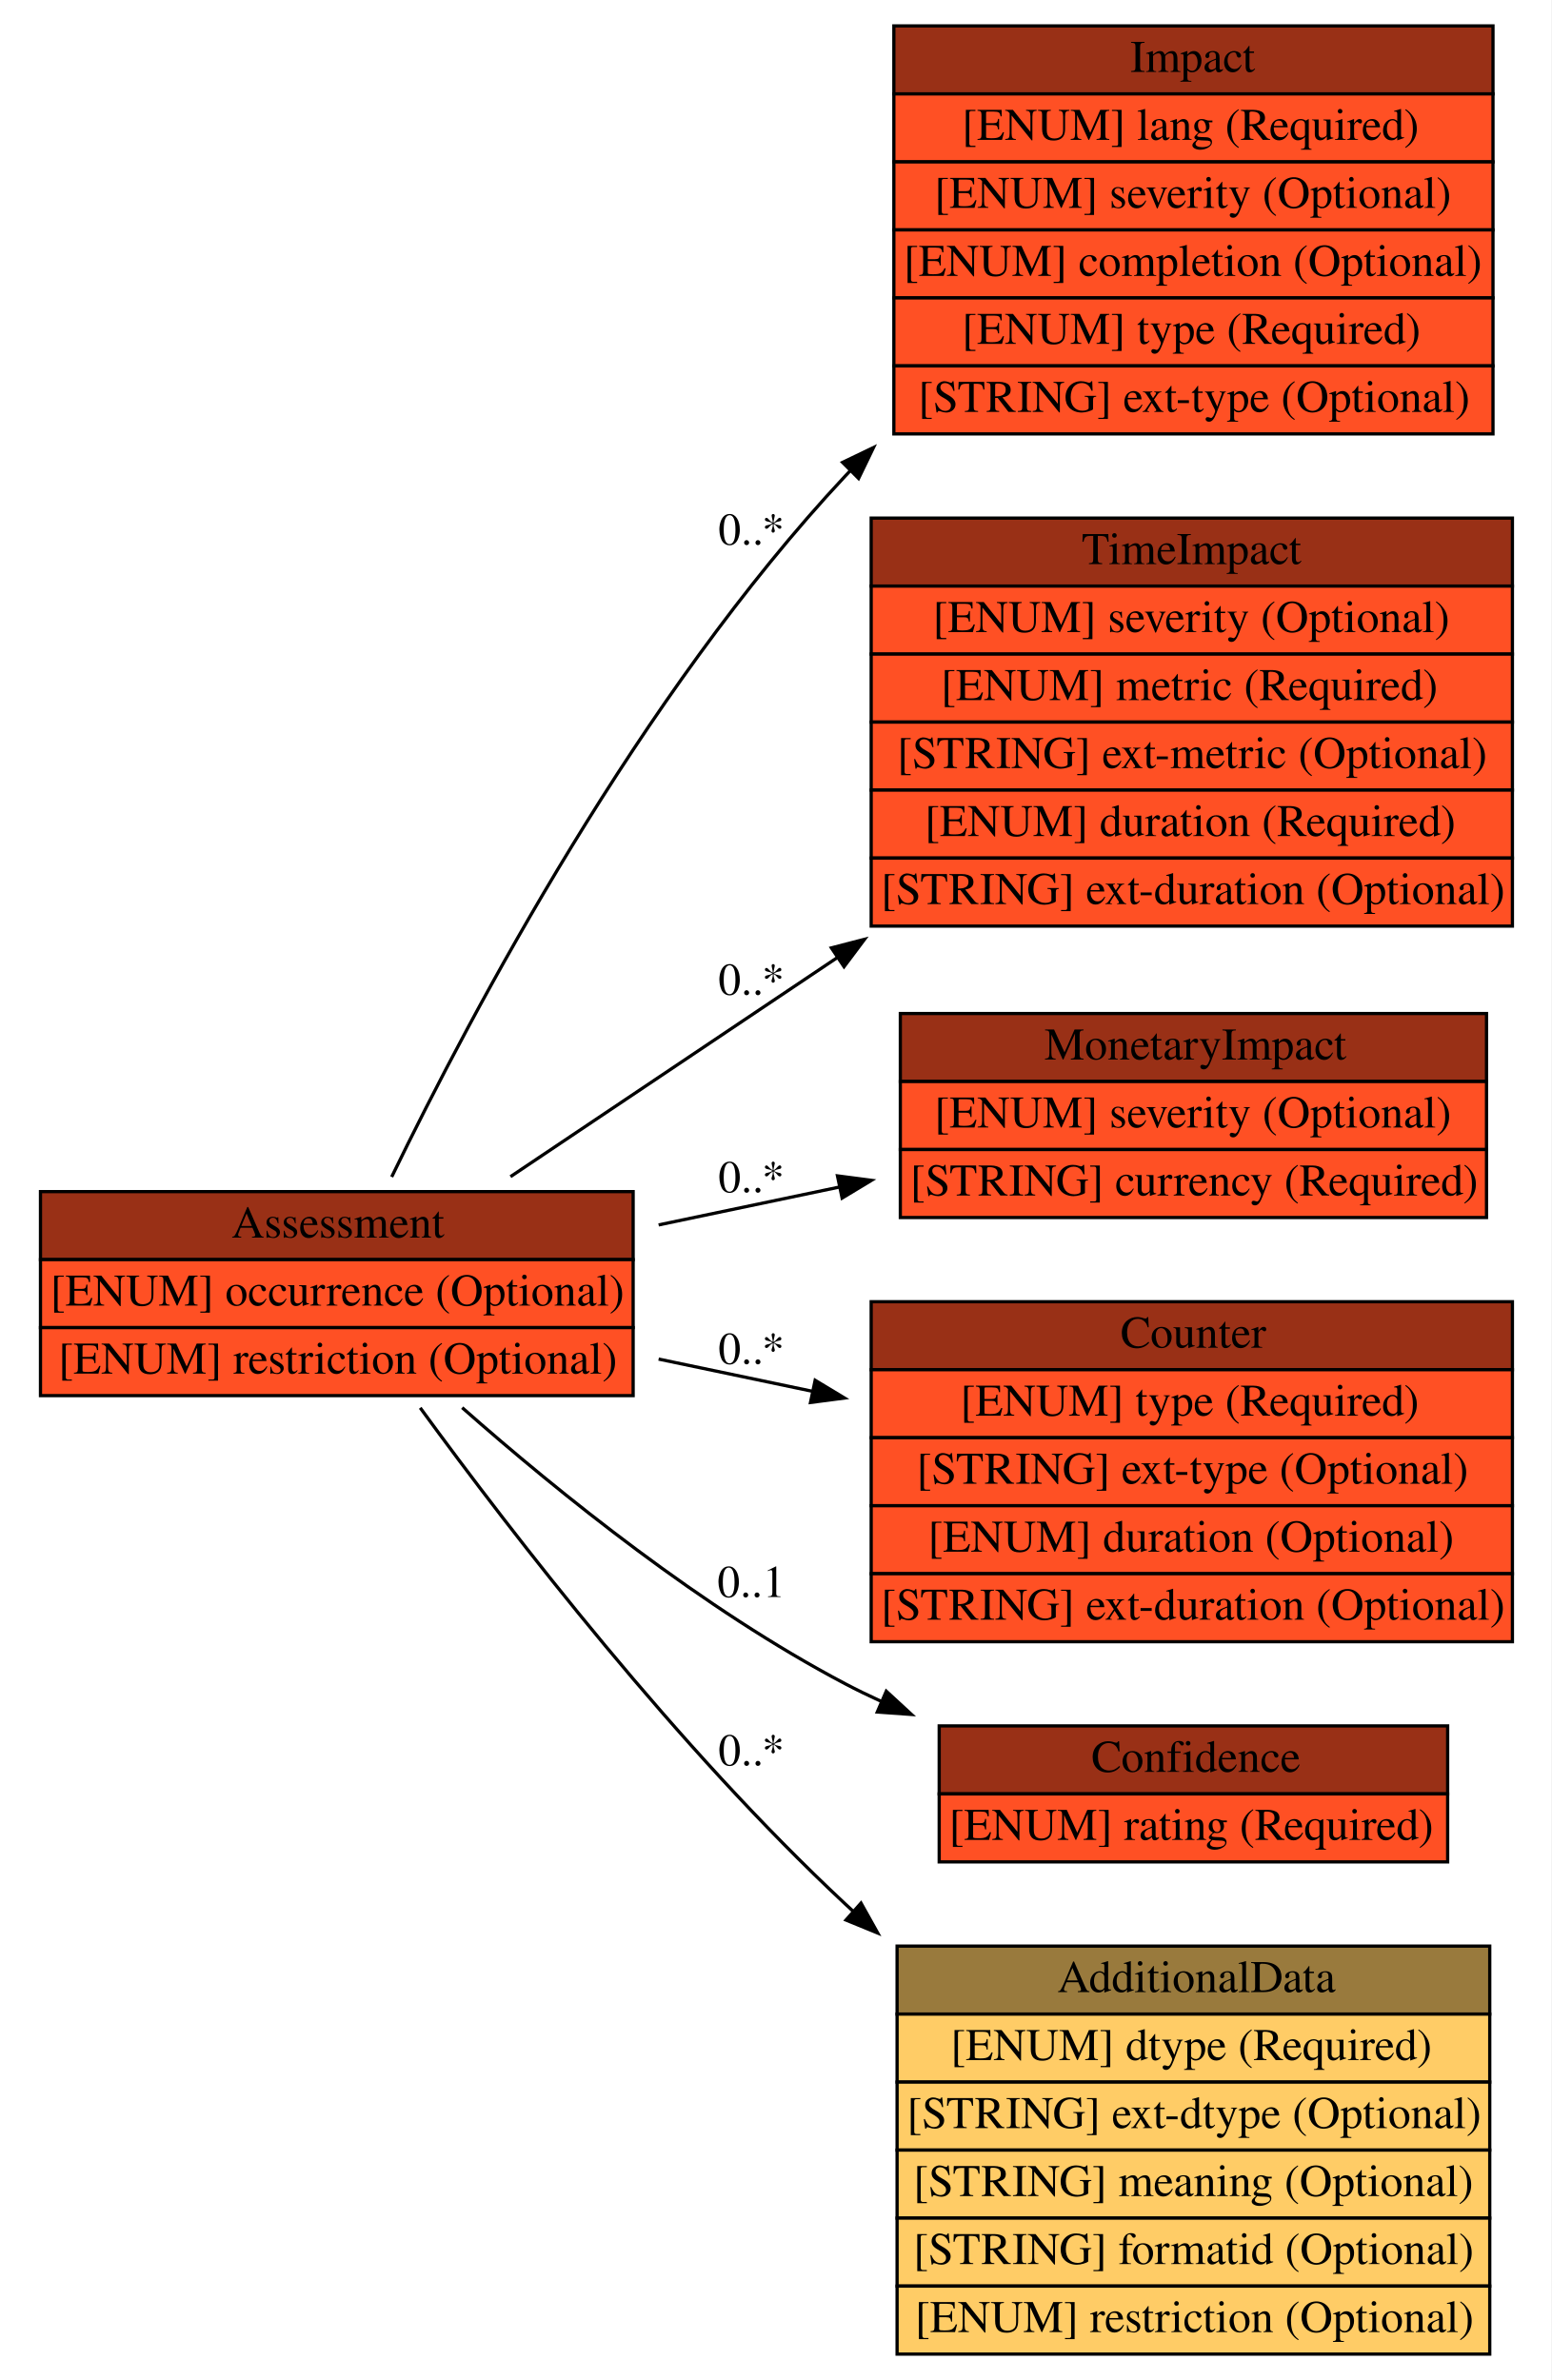
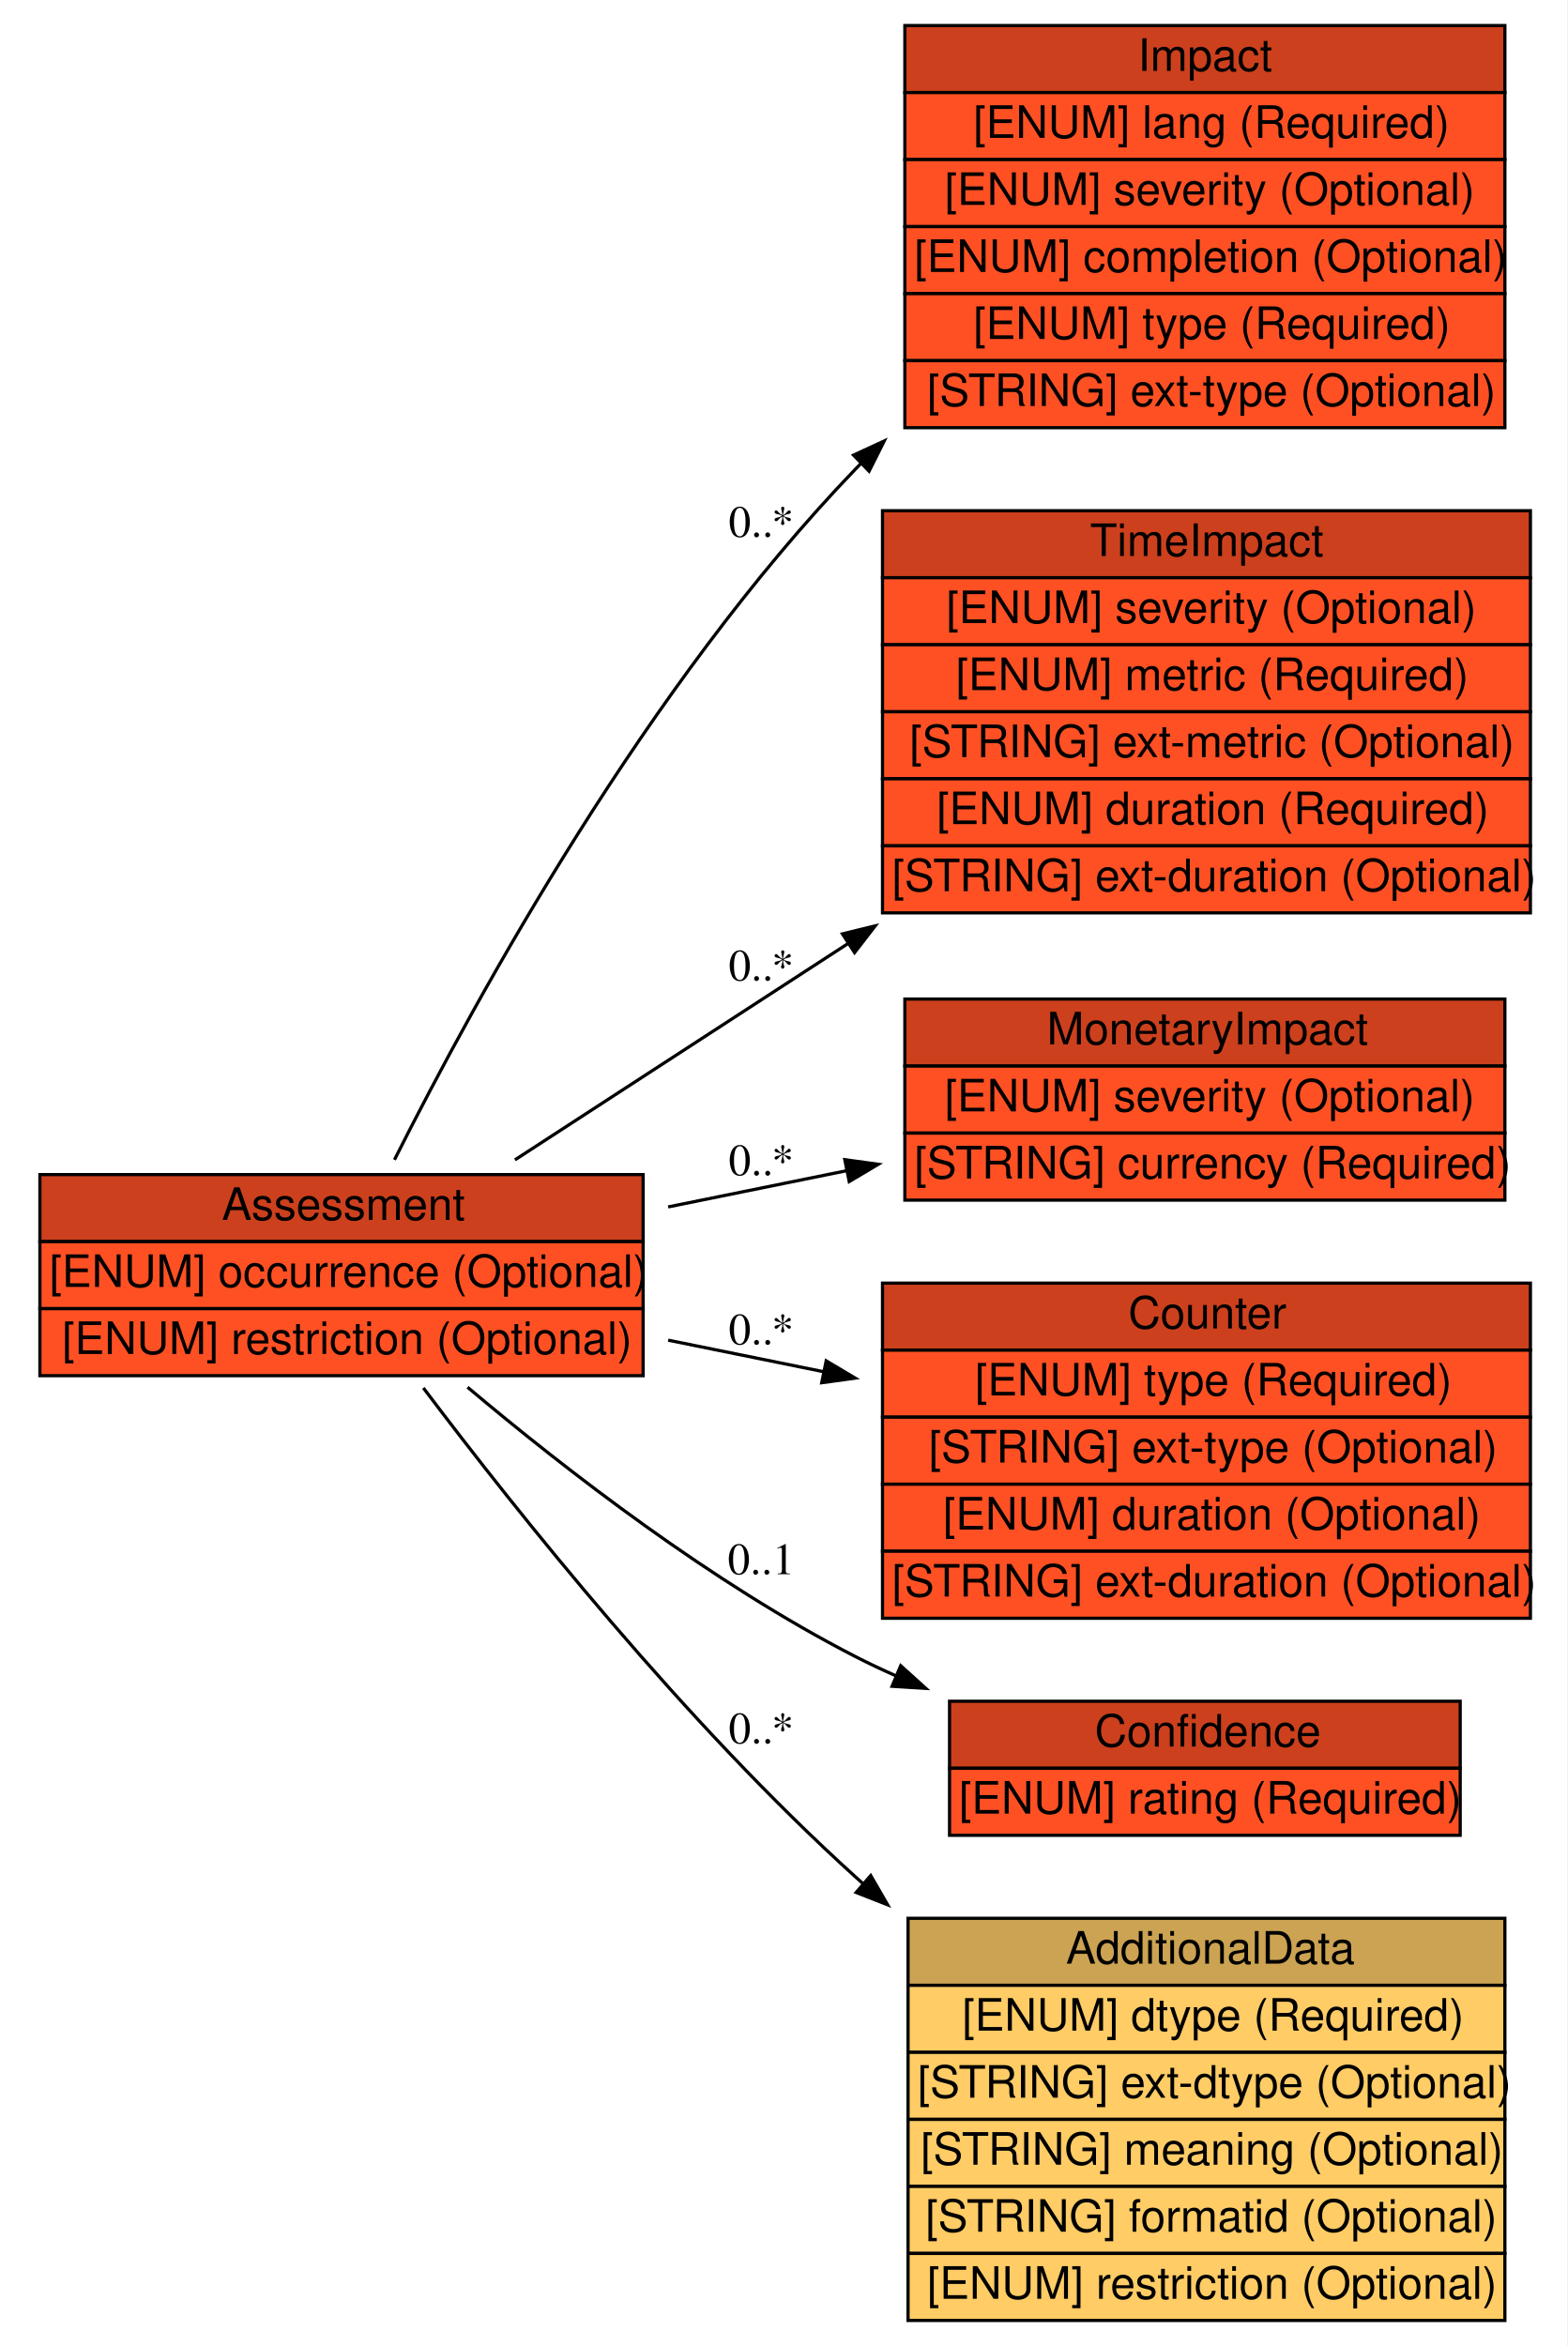
- <svg xmlns="http://www.w3.org/2000/svg" xmlns:xlink="http://www.w3.org/1999/xlink" width="479pt" height="735pt" viewBox="0.00 0.00 479.00 735.00">
+ <svg xmlns="http://www.w3.org/2000/svg" xmlns:xlink="http://www.w3.org/1999/xlink" width="491pt" height="735pt" viewBox="0.00 0.00 491.00 735.00">
  <g id="graph0" class="graph" transform="scale(1 1) rotate(0) translate(4 731)">
-     <polygon fill="white" stroke="none" points="-4,4 -4,-731 475,-731 475,4 -4,4" />
+     <polygon fill="#ffffff" stroke="transparent" points="-4,4 -4,-731 487,-731 487,4 -4,4" />
    <g id="node1" class="node">
      <g id="a_node1_0">
        <a xlink:href="/idmef_parser/IODEF/Assessment.html" xlink:title="The Assessment class describes the technical and non-technical repercussions of the incident on the CSIRT's constituency. ">
-           <polygon fill="#993016" stroke="none" points="8.5,-342 8.5,-363 191.5,-363 191.5,-342 8.5,-342" />
-           <polygon fill="none" stroke="black" points="8.5,-342 8.5,-363 191.5,-363 191.5,-342 8.5,-342" />
-           <text text-anchor="start" x="67.5" y="-348.8" font-family="Times,serif" font-size="14.00">Assessment</text>
+           <polygon fill="#cc401d" stroke="transparent" points="8.5,-342 8.5,-363 197.5,-363 197.5,-342 8.5,-342" />
+           <polygon fill="none" stroke="#000000" points="8.5,-342 8.5,-363 197.5,-363 197.5,-342 8.5,-342" />
+           <text text-anchor="start" x="65.5" y="-348.8" font-family="Nimbus Sans L" font-size="14.00" fill="#000000">Assessment</text>
        </a>
      </g>
      <g id="a_node1_1">
        <a xlink:href="/idmef_parser/IODEF/Assessment.html" xlink:title="Specifies whether the assessment is describing actual or potential outcomes.  The default is &quot;actual&quot; and is assumed if not specified.">
-           <polygon fill="#ff5024" stroke="none" points="8.5,-321 8.5,-342 191.5,-342 191.5,-321 8.5,-321" />
-           <polygon fill="none" stroke="black" points="8.5,-321 8.5,-342 191.5,-342 191.5,-321 8.5,-321" />
-           <text text-anchor="start" x="11.5" y="-327.8" font-family="Times,serif" font-size="14.00">[ENUM] occurrence (Optional) </text>
+           <polygon fill="#ff5024" stroke="transparent" points="8.5,-321 8.5,-342 197.5,-342 197.5,-321 8.5,-321" />
+           <polygon fill="none" stroke="#000000" points="8.5,-321 8.5,-342 197.5,-342 197.5,-321 8.5,-321" />
+           <text text-anchor="start" x="11.5" y="-327.8" font-family="Nimbus Sans L" font-size="14.00" fill="#000000">[ENUM] occurrence (Optional)</text>
        </a>
      </g>
      <g id="a_node1_2">
        <a xlink:href="/idmef_parser/IODEF/Assessment.html" xlink:title="This attribute is defined in Section 3.2.">
-           <polygon fill="#ff5024" stroke="none" points="8.5,-300 8.5,-321 191.5,-321 191.5,-300 8.5,-300" />
-           <polygon fill="none" stroke="black" points="8.5,-300 8.5,-321 191.5,-321 191.5,-300 8.5,-300" />
-           <text text-anchor="start" x="14" y="-306.8" font-family="Times,serif" font-size="14.00">[ENUM] restriction (Optional) </text>
+           <polygon fill="#ff5024" stroke="transparent" points="8.5,-300 8.5,-321 197.5,-321 197.5,-300 8.5,-300" />
+           <polygon fill="none" stroke="#000000" points="8.5,-300 8.5,-321 197.5,-321 197.5,-300 8.5,-300" />
+           <text text-anchor="start" x="15.5" y="-306.8" font-family="Nimbus Sans L" font-size="14.00" fill="#000000">[ENUM] restriction (Optional)</text>
        </a>
      </g>
    </g>
    <g id="node2" class="node">
      <g id="a_node2_3">
        <a xlink:href="/idmef_parser/IODEF/Impact.html" xlink:title="The Impact class allows for categorizing and describing the technical impact of the incident on the network of an organization. ">
-           <polygon fill="#993016" stroke="none" points="272,-702 272,-723 457,-723 457,-702 272,-702" />
-           <polygon fill="none" stroke="black" points="272,-702 272,-723 457,-723 457,-702 272,-702" />
-           <text text-anchor="start" x="345" y="-708.8" font-family="Times,serif" font-size="14.00">Impact</text>
+           <polygon fill="#cc401d" stroke="transparent" points="279.5,-702 279.5,-723 467.5,-723 467.5,-702 279.5,-702" />
+           <polygon fill="none" stroke="#000000" points="279.5,-702 279.5,-723 467.5,-723 467.5,-702 279.5,-702" />
+           <text text-anchor="start" x="352.5" y="-708.8" font-family="Nimbus Sans L" font-size="14.00" fill="#000000">Impact</text>
        </a>
      </g>
      <g id="a_node2_4">
        <a xlink:href="/idmef_parser/IODEF/Impact.html" xlink:title="A valid language code per RFC 4646 [7] constrained by the definition of &quot;xs:language&quot;.  The interpretation of this code is described in Section 6.">
-           <polygon fill="#ff5024" stroke="none" points="272,-681 272,-702 457,-702 457,-681 272,-681" />
-           <polygon fill="none" stroke="black" points="272,-681 272,-702 457,-702 457,-681 272,-681" />
-           <text text-anchor="start" x="293" y="-687.8" font-family="Times,serif" font-size="14.00">[ENUM] lang (Required) </text>
+           <polygon fill="#ff5024" stroke="transparent" points="279.5,-681 279.5,-702 467.5,-702 467.5,-681 279.5,-681" />
+           <polygon fill="none" stroke="#000000" points="279.5,-681 279.5,-702 467.5,-702 467.5,-681 279.5,-681" />
+           <text text-anchor="start" x="301" y="-687.8" font-family="Nimbus Sans L" font-size="14.00" fill="#000000">[ENUM] lang (Required)</text>
        </a>
      </g>
      <g id="a_node2_5">
        <a xlink:href="/idmef_parser/IODEF/Impact.html" xlink:title="An estimate of the relative severity of the activity.  The permitted values are shown below.  There is no default value.">
-           <polygon fill="#ff5024" stroke="none" points="272,-660 272,-681 457,-681 457,-660 272,-660" />
-           <polygon fill="none" stroke="black" points="272,-660 272,-681 457,-681 457,-660 272,-660" />
-           <text text-anchor="start" x="284.5" y="-666.8" font-family="Times,serif" font-size="14.00">[ENUM] severity (Optional) </text>
+           <polygon fill="#ff5024" stroke="transparent" points="279.5,-660 279.5,-681 467.5,-681 467.5,-660 279.5,-660" />
+           <polygon fill="none" stroke="#000000" points="279.5,-660 279.5,-681 467.5,-681 467.5,-660 279.5,-660" />
+           <text text-anchor="start" x="292" y="-666.8" font-family="Nimbus Sans L" font-size="14.00" fill="#000000">[ENUM] severity (Optional)</text>
        </a>
      </g>
      <g id="a_node2_6">
        <a xlink:href="/idmef_parser/IODEF/Impact.html" xlink:title="An indication whether the described activity was successful.  The permitted values are shown below.  There is no default value.">
-           <polygon fill="#ff5024" stroke="none" points="272,-639 272,-660 457,-660 457,-639 272,-639" />
-           <polygon fill="none" stroke="black" points="272,-639 272,-660 457,-660 457,-639 272,-639" />
-           <text text-anchor="start" x="275" y="-645.8" font-family="Times,serif" font-size="14.00">[ENUM] completion (Optional) </text>
+           <polygon fill="#ff5024" stroke="transparent" points="279.5,-639 279.5,-660 467.5,-660 467.5,-639 279.5,-639" />
+           <polygon fill="none" stroke="#000000" points="279.5,-639 279.5,-660 467.5,-660 467.5,-639 279.5,-639" />
+           <text text-anchor="start" x="282.5" y="-645.8" font-family="Nimbus Sans L" font-size="14.00" fill="#000000">[ENUM] completion (Optional)</text>
        </a>
      </g>
      <g id="a_node2_7">
        <a xlink:href="/idmef_parser/IODEF/Impact.html" xlink:title="Classifies the malicious activity into incident categories.  The permitted values are shown below.  The default value is &quot;other&quot;.">
-           <polygon fill="#ff5024" stroke="none" points="272,-618 272,-639 457,-639 457,-618 272,-618" />
-           <polygon fill="none" stroke="black" points="272,-618 272,-639 457,-639 457,-618 272,-618" />
-           <text text-anchor="start" x="293" y="-624.8" font-family="Times,serif" font-size="14.00">[ENUM] type (Required) </text>
+           <polygon fill="#ff5024" stroke="transparent" points="279.5,-618 279.5,-639 467.5,-639 467.5,-618 279.5,-618" />
+           <polygon fill="none" stroke="#000000" points="279.5,-618 279.5,-639 467.5,-639 467.5,-618 279.5,-618" />
+           <text text-anchor="start" x="301" y="-624.8" font-family="Nimbus Sans L" font-size="14.00" fill="#000000">[ENUM] type (Required)</text>
        </a>
      </g>
      <g id="a_node2_8">
        <a xlink:href="/idmef_parser/IODEF/Impact.html" xlink:title="A means by which to extend the type attribute. See Section 5.1.">
-           <polygon fill="#ff5024" stroke="none" points="272,-597 272,-618 457,-618 457,-597 272,-597" />
-           <polygon fill="none" stroke="black" points="272,-597 272,-618 457,-618 457,-597 272,-597" />
-           <text text-anchor="start" x="279.5" y="-603.8" font-family="Times,serif" font-size="14.00">[STRING] ext-type (Optional) </text>
+           <polygon fill="#ff5024" stroke="transparent" points="279.5,-597 279.5,-618 467.5,-618 467.5,-597 279.5,-597" />
+           <polygon fill="none" stroke="#000000" points="279.5,-597 279.5,-618 467.5,-618 467.5,-597 279.5,-597" />
+           <text text-anchor="start" x="286.5" y="-603.8" font-family="Nimbus Sans L" font-size="14.00" fill="#000000">[STRING] ext-type (Optional)</text>
        </a>
      </g>
    </g>
    <g id="edge1" class="edge">
-       <path fill="none" stroke="black" d="M116.942,-367.546C142.02,-419.227 193.659,-516.315 257,-584 257.522,-584.558 258.049,-585.115 258.58,-585.669" />
-       <polygon fill="black" stroke="black" points="256.168,-588.207 265.72,-592.791 261.112,-583.251 256.168,-588.207" />
-       <text text-anchor="middle" x="228" y="-562.8" font-family="Times,serif" font-size="14.00">0..*</text>
+       <path fill="none" stroke="#000000" d="M119.587,-367.637C145.616,-419.429 199.089,-516.656 264,-584 264.542,-584.562 265.089,-585.123 265.64,-585.682" />
+       <polygon fill="#000000" stroke="#000000" points="263.425,-588.409 273.043,-592.851 268.294,-583.38 263.425,-588.409" />
+       <text text-anchor="middle" x="234.5" y="-562.8" font-family="Times,serif" font-size="14.00" fill="#000000">0..*</text>
    </g>
    <g id="node3" class="node">
      <g id="a_node3_9">
        <a xlink:href="/idmef_parser/IODEF/TimeImpact.html" xlink:title="The TimeImpact class describes the impact of the incident on an organization as a function of time. It provides a way to convey down time and recovery time. ">
-           <polygon fill="#993016" stroke="none" points="265,-550 265,-571 463,-571 463,-550 265,-550" />
-           <polygon fill="none" stroke="black" points="265,-550 265,-571 463,-571 463,-550 265,-550" />
-           <text text-anchor="start" x="330" y="-556.8" font-family="Times,serif" font-size="14.00">TimeImpact</text>
+           <polygon fill="#cc401d" stroke="transparent" points="272.5,-550 272.5,-571 475.5,-571 475.5,-550 272.5,-550" />
+           <polygon fill="none" stroke="#000000" points="272.5,-550 272.5,-571 475.5,-571 475.5,-550 272.5,-550" />
+           <text text-anchor="start" x="337.5" y="-556.8" font-family="Nimbus Sans L" font-size="14.00" fill="#000000">TimeImpact</text>
        </a>
      </g>
      <g id="a_node3_10">
        <a xlink:href="/idmef_parser/IODEF/TimeImpact.html" xlink:title="An estimate of the relative severity of the activity.  The permitted values are shown below.  There is no default value.">
-           <polygon fill="#ff5024" stroke="none" points="265,-529 265,-550 463,-550 463,-529 265,-529" />
-           <polygon fill="none" stroke="black" points="265,-529 265,-550 463,-550 463,-529 265,-529" />
-           <text text-anchor="start" x="284" y="-535.8" font-family="Times,serif" font-size="14.00">[ENUM] severity (Optional) </text>
+           <polygon fill="#ff5024" stroke="transparent" points="272.5,-529 272.5,-550 475.5,-550 475.5,-529 272.5,-529" />
+           <polygon fill="none" stroke="#000000" points="272.5,-529 272.5,-550 475.5,-550 475.5,-529 272.5,-529" />
+           <text text-anchor="start" x="292.5" y="-535.8" font-family="Nimbus Sans L" font-size="14.00" fill="#000000">[ENUM] severity (Optional)</text>
        </a>
      </g>
      <g id="a_node3_11">
        <a xlink:href="/idmef_parser/IODEF/TimeImpact.html" xlink:title="Defines the metric in which the time is expressed.  The permitted values are shown below.  There is no default value.">
-           <polygon fill="#ff5024" stroke="none" points="265,-508 265,-529 463,-529 463,-508 265,-508" />
-           <polygon fill="none" stroke="black" points="265,-508 265,-529 463,-529 463,-508 265,-508" />
-           <text text-anchor="start" x="286.5" y="-514.8" font-family="Times,serif" font-size="14.00">[ENUM] metric (Required) </text>
+           <polygon fill="#ff5024" stroke="transparent" points="272.5,-508 272.5,-529 475.5,-529 475.5,-508 272.5,-508" />
+           <polygon fill="none" stroke="#000000" points="272.5,-508 272.5,-529 475.5,-529 475.5,-508 272.5,-508" />
+           <text text-anchor="start" x="295.5" y="-514.8" font-family="Nimbus Sans L" font-size="14.00" fill="#000000">[ENUM] metric (Required)</text>
        </a>
      </g>
      <g id="a_node3_12">
        <a xlink:href="/idmef_parser/IODEF/TimeImpact.html" xlink:title="A means by which to extend the metric attribute.  See Section 5.1.">
-           <polygon fill="#ff5024" stroke="none" points="265,-487 265,-508 463,-508 463,-487 265,-487" />
-           <polygon fill="none" stroke="black" points="265,-487 265,-508 463,-508 463,-487 265,-487" />
-           <text text-anchor="start" x="273" y="-493.8" font-family="Times,serif" font-size="14.00">[STRING] ext-metric (Optional) </text>
+           <polygon fill="#ff5024" stroke="transparent" points="272.5,-487 272.5,-508 475.5,-508 475.5,-487 272.5,-487" />
+           <polygon fill="none" stroke="#000000" points="272.5,-487 272.5,-508 475.5,-508 475.5,-487 272.5,-487" />
+           <text text-anchor="start" x="281" y="-493.8" font-family="Nimbus Sans L" font-size="14.00" fill="#000000">[STRING] ext-metric (Optional)</text>
        </a>
      </g>
      <g id="a_node3_13">
        <a xlink:href="/idmef_parser/IODEF/TimeImpact.html" xlink:title="Defines a unit of time, that when combined with the metric attribute, fully describes a metric of impact that will be conveyed in the element content.  The permitted values are shown below.  The default value is &quot;hour&quot;.">
-           <polygon fill="#ff5024" stroke="none" points="265,-466 265,-487 463,-487 463,-466 265,-466" />
-           <polygon fill="none" stroke="black" points="265,-466 265,-487 463,-487 463,-466 265,-466" />
-           <text text-anchor="start" x="281.5" y="-472.8" font-family="Times,serif" font-size="14.00">[ENUM] duration (Required) </text>
+           <polygon fill="#ff5024" stroke="transparent" points="272.5,-466 272.5,-487 475.5,-487 475.5,-466 272.5,-466" />
+           <polygon fill="none" stroke="#000000" points="272.5,-466 272.5,-487 475.5,-487 475.5,-466 272.5,-466" />
+           <text text-anchor="start" x="289.5" y="-472.8" font-family="Nimbus Sans L" font-size="14.00" fill="#000000">[ENUM] duration (Required)</text>
        </a>
      </g>
      <g id="a_node3_14">
        <a xlink:href="/idmef_parser/IODEF/TimeImpact.html" xlink:title="A means by which to extend the duration attribute.  See Section 5.1.">
-           <polygon fill="#ff5024" stroke="none" points="265,-445 265,-466 463,-466 463,-445 265,-445" />
-           <polygon fill="none" stroke="black" points="265,-445 265,-466 463,-466 463,-445 265,-445" />
-           <text text-anchor="start" x="268" y="-451.8" font-family="Times,serif" font-size="14.00">[STRING] ext-duration (Optional) </text>
+           <polygon fill="#ff5024" stroke="transparent" points="272.5,-445 272.5,-466 475.5,-466 475.5,-445 272.5,-445" />
+           <polygon fill="none" stroke="#000000" points="272.5,-445 272.5,-466 475.5,-466 475.5,-445 272.5,-445" />
+           <text text-anchor="start" x="275.5" y="-451.8" font-family="Nimbus Sans L" font-size="14.00" fill="#000000">[STRING] ext-duration (Optional)</text>
        </a>
      </g>
    </g>
    <g id="edge2" class="edge">
-       <path fill="none" stroke="black" d="M153.621,-367.616C182.677,-387.098 219.765,-411.964 254.63,-435.341" />
-       <polygon fill="black" stroke="black" points="252.712,-438.269 262.967,-440.93 256.611,-432.454 252.712,-438.269" />
-       <text text-anchor="middle" x="228" y="-423.8" font-family="Times,serif" font-size="14.00">0..*</text>
+       <path fill="none" stroke="#000000" d="M157.341,-367.616C187.338,-387.098 225.627,-411.964 261.621,-435.341" />
+       <polygon fill="#000000" stroke="#000000" points="259.935,-438.419 270.228,-440.93 263.748,-432.548 259.935,-438.419" />
+       <text text-anchor="middle" x="234.5" y="-423.8" font-family="Times,serif" font-size="14.00" fill="#000000">0..*</text>
    </g>
    <g id="node4" class="node">
      <g id="a_node4_15">
        <a xlink:href="/idmef_parser/IODEF/MonetaryImpact.html" xlink:title="The MonetaryImpact class describes the financial impact of the activity on an organization. For example, this impact may consider losses due to the cost of the investigation or recovery, diminished ">
-           <polygon fill="#993016" stroke="none" points="274,-397 274,-418 455,-418 455,-397 274,-397" />
-           <polygon fill="none" stroke="black" points="274,-397 274,-418 455,-418 455,-397 274,-397" />
-           <text text-anchor="start" x="318.5" y="-403.8" font-family="Times,serif" font-size="14.00">MonetaryImpact</text>
+           <polygon fill="#cc401d" stroke="transparent" points="279.5,-397 279.5,-418 467.5,-418 467.5,-397 279.5,-397" />
+           <polygon fill="none" stroke="#000000" points="279.5,-397 279.5,-418 467.5,-418 467.5,-397 279.5,-397" />
+           <text text-anchor="start" x="324" y="-403.8" font-family="Nimbus Sans L" font-size="14.00" fill="#000000">MonetaryImpact</text>
        </a>
      </g>
      <g id="a_node4_16">
        <a xlink:href="/idmef_parser/IODEF/MonetaryImpact.html" xlink:title="An estimate of the relative severity of the activity.  The permitted values are shown below.  There is no default value.">
-           <polygon fill="#ff5024" stroke="none" points="274,-376 274,-397 455,-397 455,-376 274,-376" />
-           <polygon fill="none" stroke="black" points="274,-376 274,-397 455,-397 455,-376 274,-376" />
-           <text text-anchor="start" x="284.5" y="-382.8" font-family="Times,serif" font-size="14.00">[ENUM] severity (Optional) </text>
+           <polygon fill="#ff5024" stroke="transparent" points="279.5,-376 279.5,-397 467.5,-397 467.5,-376 279.5,-376" />
+           <polygon fill="none" stroke="#000000" points="279.5,-376 279.5,-397 467.5,-397 467.5,-376 279.5,-376" />
+           <text text-anchor="start" x="292" y="-382.8" font-family="Nimbus Sans L" font-size="14.00" fill="#000000">[ENUM] severity (Optional)</text>
        </a>
      </g>
      <g id="a_node4_17">
        <a xlink:href="/idmef_parser/IODEF/MonetaryImpact.html" xlink:title="Defines the currency in which the monetary impact is expressed.  The permitted values are defined in ISO 4217:2001, Codes for the representation of currencies and funds [14].  There is no default value.">
-           <polygon fill="#ff5024" stroke="none" points="274,-355 274,-376 455,-376 455,-355 274,-355" />
-           <polygon fill="none" stroke="black" points="274,-355 274,-376 455,-376 455,-355 274,-355" />
-           <text text-anchor="start" x="277" y="-361.8" font-family="Times,serif" font-size="14.00">[STRING] currency (Required) </text>
+           <polygon fill="#ff5024" stroke="transparent" points="279.5,-355 279.5,-376 467.5,-376 467.5,-355 279.5,-355" />
+           <polygon fill="none" stroke="#000000" points="279.5,-355 279.5,-376 467.5,-376 467.5,-355 279.5,-355" />
+           <text text-anchor="start" x="282.5" y="-361.8" font-family="Nimbus Sans L" font-size="14.00" fill="#000000">[STRING] currency (Required)</text>
        </a>
      </g>
    </g>
    <g id="edge3" class="edge">
-       <path fill="none" stroke="black" d="M199.366,-352.715C217.599,-356.535 236.72,-360.541 255.201,-364.414" />
-       <polygon fill="black" stroke="black" points="254.589,-367.861 265.094,-366.486 256.025,-361.01 254.589,-367.861" />
-       <text text-anchor="middle" x="228" y="-362.8" font-family="Times,serif" font-size="14.00">0..*</text>
+       <path fill="none" stroke="#000000" d="M205.34,-352.872C223.617,-356.581 242.737,-360.461 261.259,-364.221" />
+       <polygon fill="#000000" stroke="#000000" points="260.683,-367.675 271.179,-366.234 262.075,-360.815 260.683,-367.675" />
+       <text text-anchor="middle" x="234.5" y="-362.8" font-family="Times,serif" font-size="14.00" fill="#000000">0..*</text>
    </g>
    <g id="node5" class="node">
      <g id="a_node5_18">
        <a xlink:href="/idmef_parser/IODEF/Counter.html" xlink:title="The Counter class summarize multiple occurrences of some event, or conveys counts or rates on various features (e.g., packets, sessions, events). ">
-           <polygon fill="#993016" stroke="none" points="265,-308 265,-329 463,-329 463,-308 265,-308" />
-           <polygon fill="none" stroke="black" points="265,-308 265,-329 463,-329 463,-308 265,-308" />
-           <text text-anchor="start" x="342" y="-314.8" font-family="Times,serif" font-size="14.00">Counter</text>
+           <polygon fill="#cc401d" stroke="transparent" points="272.5,-308 272.5,-329 475.5,-329 475.5,-308 272.5,-308" />
+           <polygon fill="none" stroke="#000000" points="272.5,-308 272.5,-329 475.5,-329 475.5,-308 272.5,-308" />
+           <text text-anchor="start" x="349.5" y="-314.8" font-family="Nimbus Sans L" font-size="14.00" fill="#000000">Counter</text>
        </a>
      </g>
      <g id="a_node5_19">
        <a xlink:href="/idmef_parser/IODEF/Counter.html" xlink:title="Specifies the units of the element content.">
-           <polygon fill="#ff5024" stroke="none" points="265,-287 265,-308 463,-308 463,-287 265,-287" />
-           <polygon fill="none" stroke="black" points="265,-287 265,-308 463,-308 463,-287 265,-287" />
-           <text text-anchor="start" x="292.5" y="-293.8" font-family="Times,serif" font-size="14.00">[ENUM] type (Required) </text>
+           <polygon fill="#ff5024" stroke="transparent" points="272.5,-287 272.5,-308 475.5,-308 475.5,-287 272.5,-287" />
+           <polygon fill="none" stroke="#000000" points="272.5,-287 272.5,-308 475.5,-308 475.5,-287 272.5,-287" />
+           <text text-anchor="start" x="301.5" y="-293.8" font-family="Nimbus Sans L" font-size="14.00" fill="#000000">[ENUM] type (Required)</text>
        </a>
      </g>
      <g id="a_node5_20">
        <a xlink:href="/idmef_parser/IODEF/Counter.html" xlink:title="A means by which to extend the type attribute. See Section 5.1.">
-           <polygon fill="#ff5024" stroke="none" points="265,-266 265,-287 463,-287 463,-266 265,-266" />
-           <polygon fill="none" stroke="black" points="265,-266 265,-287 463,-287 463,-266 265,-266" />
-           <text text-anchor="start" x="279" y="-272.8" font-family="Times,serif" font-size="14.00">[STRING] ext-type (Optional) </text>
+           <polygon fill="#ff5024" stroke="transparent" points="272.5,-266 272.5,-287 475.5,-287 475.5,-266 272.5,-266" />
+           <polygon fill="none" stroke="#000000" points="272.5,-266 272.5,-287 475.5,-287 475.5,-266 272.5,-266" />
+           <text text-anchor="start" x="287" y="-272.8" font-family="Nimbus Sans L" font-size="14.00" fill="#000000">[STRING] ext-type (Optional)</text>
        </a>
      </g>
      <g id="a_node5_21">
        <a xlink:href="/idmef_parser/IODEF/Counter.html" xlink:title="If present, the Counter class represents a rate rather than a count over the entire event.  In that case, this attribute specifies the denominator of the rate (where the type attribute specified the nominator).  The possible values of this attribute are defined in Section 3.10.2">
-           <polygon fill="#ff5024" stroke="none" points="265,-245 265,-266 463,-266 463,-245 265,-245" />
-           <polygon fill="none" stroke="black" points="265,-245 265,-266 463,-266 463,-245 265,-245" />
-           <text text-anchor="start" x="282.5" y="-251.8" font-family="Times,serif" font-size="14.00">[ENUM] duration (Optional) </text>
+           <polygon fill="#ff5024" stroke="transparent" points="272.5,-245 272.5,-266 475.5,-266 475.5,-245 272.5,-245" />
+           <polygon fill="none" stroke="#000000" points="272.5,-245 272.5,-266 475.5,-266 475.5,-245 272.5,-245" />
+           <text text-anchor="start" x="291.5" y="-251.8" font-family="Nimbus Sans L" font-size="14.00" fill="#000000">[ENUM] duration (Optional)</text>
        </a>
      </g>
      <g id="a_node5_22">
        <a xlink:href="/idmef_parser/IODEF/Counter.html" xlink:title="A means by which to extend the duration attribute.  See Section 5.1.">
-           <polygon fill="#ff5024" stroke="none" points="265,-224 265,-245 463,-245 463,-224 265,-224" />
-           <polygon fill="none" stroke="black" points="265,-224 265,-245 463,-245 463,-224 265,-224" />
-           <text text-anchor="start" x="268" y="-230.8" font-family="Times,serif" font-size="14.00">[STRING] ext-duration (Optional) </text>
+           <polygon fill="#ff5024" stroke="transparent" points="272.5,-224 272.5,-245 475.5,-245 475.5,-224 272.5,-224" />
+           <polygon fill="none" stroke="#000000" points="272.5,-224 272.5,-245 475.5,-245 475.5,-224 272.5,-224" />
+           <text text-anchor="start" x="275.5" y="-230.8" font-family="Nimbus Sans L" font-size="14.00" fill="#000000">[STRING] ext-duration (Optional)</text>
        </a>
      </g>
    </g>
    <g id="edge4" class="edge">
-       <path fill="none" stroke="black" d="M199.366,-311.285C214.892,-308.032 231.062,-304.644 246.933,-301.319" />
-       <polygon fill="black" stroke="black" points="247.697,-304.735 256.767,-299.258 246.262,-297.884 247.697,-304.735" />
-       <text text-anchor="middle" x="228" y="-309.8" font-family="Times,serif" font-size="14.00">0..*</text>
+       <path fill="none" stroke="#000000" d="M205.34,-311.128C221.212,-307.907 237.719,-304.557 253.919,-301.269" />
+       <polygon fill="#000000" stroke="#000000" points="254.853,-304.651 263.957,-299.232 253.461,-297.791 254.853,-304.651" />
+       <text text-anchor="middle" x="234.5" y="-309.8" font-family="Times,serif" font-size="14.00" fill="#000000">0..*</text>
    </g>
    <g id="node6" class="node">
      <g id="a_node6_23">
        <a xlink:href="/idmef_parser/IODEF/Confidence.html" xlink:title="The Confidence class represents a best estimate of the validity and accuracy of the described impact (see Section 3.10) of the incident activity. This estimate can be expressed as a category or a numeric calculation. ">
-           <polygon fill="#993016" stroke="none" points="286,-177 286,-198 443,-198 443,-177 286,-177" />
-           <polygon fill="none" stroke="black" points="286,-177 286,-198 443,-198 443,-177 286,-177" />
-           <text text-anchor="start" x="333" y="-183.8" font-family="Times,serif" font-size="14.00">Confidence</text>
+           <polygon fill="#cc401d" stroke="transparent" points="293.5,-177 293.5,-198 453.5,-198 453.5,-177 293.5,-177" />
+           <polygon fill="none" stroke="#000000" points="293.5,-177 293.5,-198 453.5,-198 453.5,-177 293.5,-177" />
+           <text text-anchor="start" x="339" y="-183.8" font-family="Nimbus Sans L" font-size="14.00" fill="#000000">Confidence</text>
        </a>
      </g>
      <g id="a_node6_24">
        <a xlink:href="/idmef_parser/IODEF/Confidence.html" xlink:title="A rating of the analytical validity of the specified Assessment.  The permitted values are shown below. There is no default value.">
-           <polygon fill="#ff5024" stroke="none" points="286,-156 286,-177 443,-177 443,-156 286,-156" />
-           <polygon fill="none" stroke="black" points="286,-156 286,-177 443,-177 443,-156 286,-156" />
-           <text text-anchor="start" x="289" y="-162.8" font-family="Times,serif" font-size="14.00">[ENUM] rating (Required) </text>
+           <polygon fill="#ff5024" stroke="transparent" points="293.5,-156 293.5,-177 453.5,-177 453.5,-156 293.5,-156" />
+           <polygon fill="none" stroke="#000000" points="293.5,-156 293.5,-177 453.5,-177 453.5,-156 293.5,-156" />
+           <text text-anchor="start" x="296.5" y="-162.8" font-family="Nimbus Sans L" font-size="14.00" fill="#000000">[ENUM] rating (Required)</text>
        </a>
      </g>
    </g>
    <g id="edge5" class="edge">
-       <path fill="none" stroke="black" d="M138.708,-296.282C168.879,-269.678 213.079,-234.105 257,-211 260.554,-209.13 264.23,-207.34 267.984,-205.629" />
-       <polygon fill="black" stroke="black" points="269.662,-208.717 277.453,-201.537 266.885,-202.291 269.662,-208.717" />
-       <text text-anchor="middle" x="228" y="-237.8" font-family="Times,serif" font-size="14.00">0..1</text>
+       <path fill="none" stroke="#000000" d="M142.492,-296.38C173.744,-270.066 219.25,-234.969 264,-212 268.055,-209.919 272.257,-207.931 276.549,-206.035" />
+       <polygon fill="#000000" stroke="#000000" points="278.203,-209.136 286.065,-202.034 275.49,-202.684 278.203,-209.136" />
+       <text text-anchor="middle" x="234.5" y="-237.8" font-family="Times,serif" font-size="14.00" fill="#000000">0..1</text>
    </g>
    <g id="node7" class="node">
      <g id="a_node7_25">
        <a xlink:href="/idmef_parser/IODEF/AdditionalData.html" xlink:title="The AdditionalData class serves as an extension mechanism for information not otherwise represented in the data model. For relatively simple information, atomic data types (e.g., integers, strings) are provided with a mechanism to annotate their meaning. The class can also be used to extend the data model (and the associated Schema) to support proprietary extensions by encapsulating entire XML documents conforming to another Schema (e.g., IDMEF). A detailed discussion for extending the data model and the schema can be found in Section 5. ">
-           <polygon fill="#997a3d" stroke="none" points="273,-109 273,-130 456,-130 456,-109 273,-109" />
-           <polygon fill="none" stroke="black" points="273,-109 273,-130 456,-130 456,-109 273,-109" />
-           <text text-anchor="start" x="322.5" y="-115.8" font-family="Times,serif" font-size="14.00">AdditionalData</text>
+           <polygon fill="#cca352" stroke="transparent" points="280.5,-109 280.5,-130 467.5,-130 467.5,-109 280.5,-109" />
+           <polygon fill="none" stroke="#000000" points="280.5,-109 280.5,-130 467.5,-130 467.5,-109 280.5,-109" />
+           <text text-anchor="start" x="330" y="-115.8" font-family="Nimbus Sans L" font-size="14.00" fill="#000000">AdditionalData</text>
        </a>
      </g>
      <g id="a_node7_26">
        <a xlink:href="/idmef_parser/IODEF/AdditionalData.html" xlink:title="The data type of the element content.  The permitted values for this attribute are shown below.  The default value is &quot;string&quot;.">
-           <polygon fill="#ffcc66" stroke="none" points="273,-88 273,-109 456,-109 456,-88 273,-88" />
-           <polygon fill="none" stroke="black" points="273,-88 273,-109 456,-109 456,-88 273,-88" />
-           <text text-anchor="start" x="289.5" y="-94.8" font-family="Times,serif" font-size="14.00">[ENUM] dtype (Required) </text>
+           <polygon fill="#ffcc66" stroke="transparent" points="280.5,-88 280.5,-109 467.5,-109 467.5,-88 280.5,-88" />
+           <polygon fill="none" stroke="#000000" points="280.5,-88 280.5,-109 467.5,-109 467.5,-88 280.5,-88" />
+           <text text-anchor="start" x="297.5" y="-94.8" font-family="Nimbus Sans L" font-size="14.00" fill="#000000">[ENUM] dtype (Required)</text>
        </a>
      </g>
      <g id="a_node7_27">
        <a xlink:href="/idmef_parser/IODEF/AdditionalData.html" xlink:title="A means by which to extend the dtype attribute.  See Section 5.1.">
-           <polygon fill="#ffcc66" stroke="none" points="273,-67 273,-88 456,-88 456,-67 273,-67" />
-           <polygon fill="none" stroke="black" points="273,-67 273,-88 456,-88 456,-67 273,-67" />
-           <text text-anchor="start" x="276" y="-73.8" font-family="Times,serif" font-size="14.00">[STRING] ext-dtype (Optional) </text>
+           <polygon fill="#ffcc66" stroke="transparent" points="280.5,-67 280.5,-88 467.5,-88 467.5,-67 280.5,-67" />
+           <polygon fill="none" stroke="#000000" points="280.5,-67 280.5,-88 467.5,-88 467.5,-67 280.5,-67" />
+           <text text-anchor="start" x="283.5" y="-73.8" font-family="Nimbus Sans L" font-size="14.00" fill="#000000">[STRING] ext-dtype (Optional)</text>
        </a>
      </g>
      <g id="a_node7_28">
        <a xlink:href="/idmef_parser/IODEF/AdditionalData.html" xlink:title="A free-form description of the element content.">
-           <polygon fill="#ffcc66" stroke="none" points="273,-46 273,-67 456,-67 456,-46 273,-46" />
-           <polygon fill="none" stroke="black" points="273,-46 273,-67 456,-67 456,-46 273,-46" />
-           <text text-anchor="start" x="278" y="-52.8" font-family="Times,serif" font-size="14.00">[STRING] meaning (Optional) </text>
+           <polygon fill="#ffcc66" stroke="transparent" points="280.5,-46 280.5,-67 467.5,-67 467.5,-46 280.5,-46" />
+           <polygon fill="none" stroke="#000000" points="280.5,-46 280.5,-67 467.5,-67 467.5,-46 280.5,-46" />
+           <text text-anchor="start" x="284.5" y="-52.8" font-family="Nimbus Sans L" font-size="14.00" fill="#000000">[STRING] meaning (Optional)</text>
        </a>
      </g>
      <g id="a_node7_29">
        <a xlink:href="/idmef_parser/IODEF/AdditionalData.html" xlink:title="An identifier referencing the format and semantics of the element content.">
-           <polygon fill="#ffcc66" stroke="none" points="273,-25 273,-46 456,-46 456,-25 273,-25" />
-           <polygon fill="none" stroke="black" points="273,-25 273,-46 456,-46 456,-25 273,-25" />
-           <text text-anchor="start" x="278" y="-31.8" font-family="Times,serif" font-size="14.00">[STRING] formatid (Optional) </text>
+           <polygon fill="#ffcc66" stroke="transparent" points="280.5,-25 280.5,-46 467.5,-46 467.5,-25 280.5,-25" />
+           <polygon fill="none" stroke="#000000" points="280.5,-25 280.5,-46 467.5,-46 467.5,-25 280.5,-25" />
+           <text text-anchor="start" x="286" y="-31.8" font-family="Nimbus Sans L" font-size="14.00" fill="#000000">[STRING] formatid (Optional)</text>
        </a>
      </g>
      <g id="a_node7_30">
        <a xlink:href="/idmef_parser/IODEF/AdditionalData.html" xlink:title="This attribute has been defined in Section 3.2.">
-           <polygon fill="#ffcc66" stroke="none" points="273,-4 273,-25 456,-25 456,-4 273,-4" />
-           <polygon fill="none" stroke="black" points="273,-4 273,-25 456,-25 456,-4 273,-4" />
-           <text text-anchor="start" x="278.5" y="-10.8" font-family="Times,serif" font-size="14.00">[ENUM] restriction (Optional) </text>
+           <polygon fill="#ffcc66" stroke="transparent" points="280.5,-4 280.5,-25 467.5,-25 467.5,-4 280.5,-4" />
+           <polygon fill="none" stroke="#000000" points="280.5,-4 280.5,-25 467.5,-25 467.5,-4 280.5,-4" />
+           <text text-anchor="start" x="286.5" y="-10.8" font-family="Nimbus Sans L" font-size="14.00" fill="#000000">[ENUM] restriction (Optional)</text>
        </a>
      </g>
    </g>
    <g id="edge6" class="edge">
-       <path fill="none" stroke="black" d="M125.753,-296.231C154.835,-256.385 205.286,-191.236 257,-143 257.807,-142.247 258.622,-141.495 259.444,-140.745" />
-       <polygon fill="black" stroke="black" points="261.856,-143.284 267.019,-134.033 257.213,-138.045 261.856,-143.284" />
-       <text text-anchor="middle" x="228" y="-185.8" font-family="Times,serif" font-size="14.00">0..*</text>
+       <path fill="none" stroke="#000000" d="M128.644,-296.164C158.731,-256.259 210.861,-191.056 264,-143 264.815,-142.263 265.638,-141.527 266.467,-140.792" />
+       <polygon fill="#000000" stroke="#000000" points="268.805,-143.398 274.105,-134.224 264.241,-138.091 268.805,-143.398" />
+       <text text-anchor="middle" x="234.5" y="-184.8" font-family="Times,serif" font-size="14.00" fill="#000000">0..*</text>
    </g>
  </g>
</svg>
